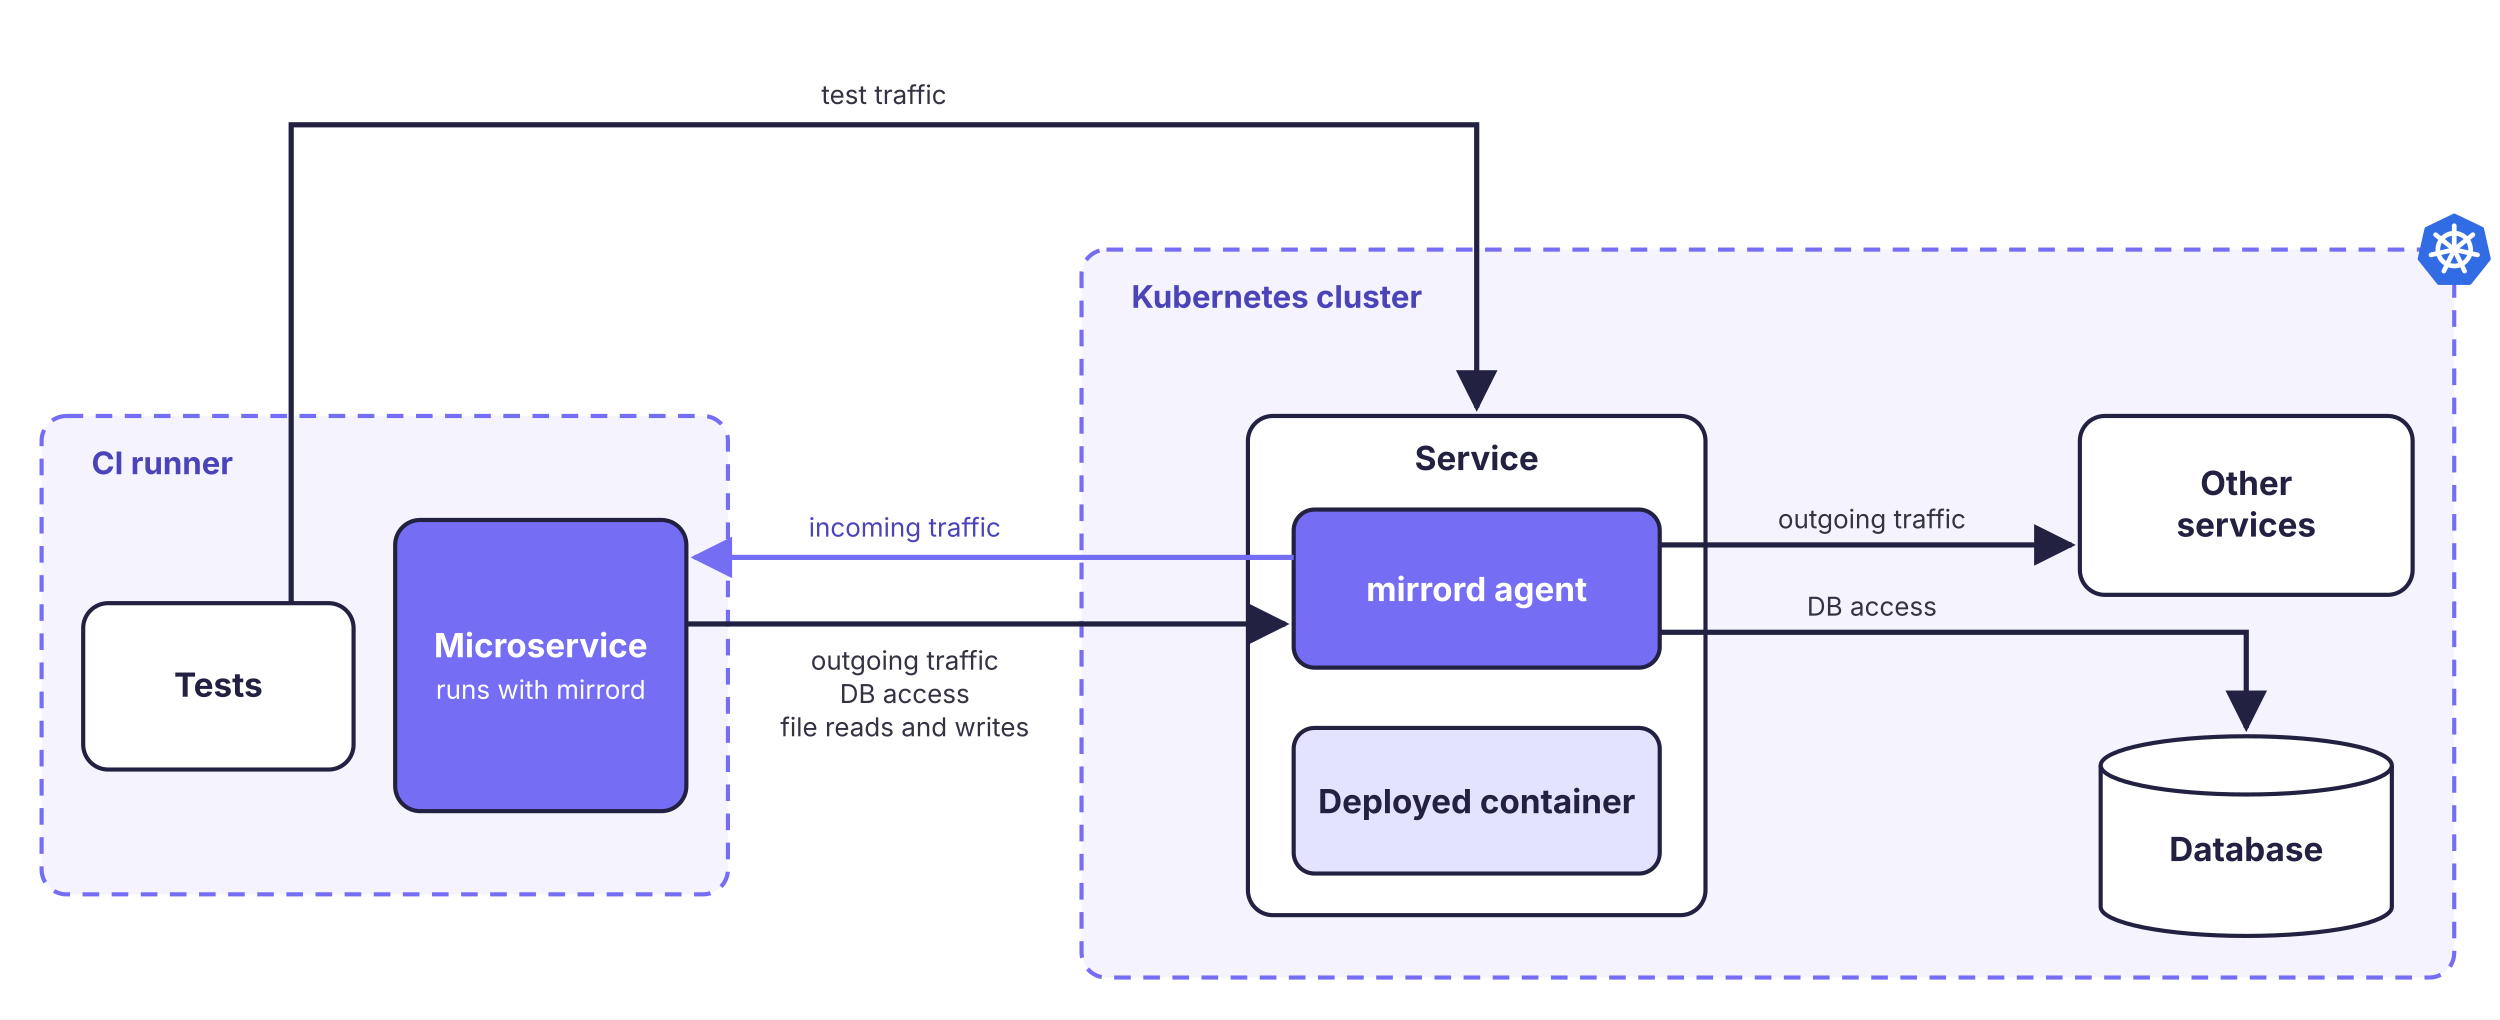
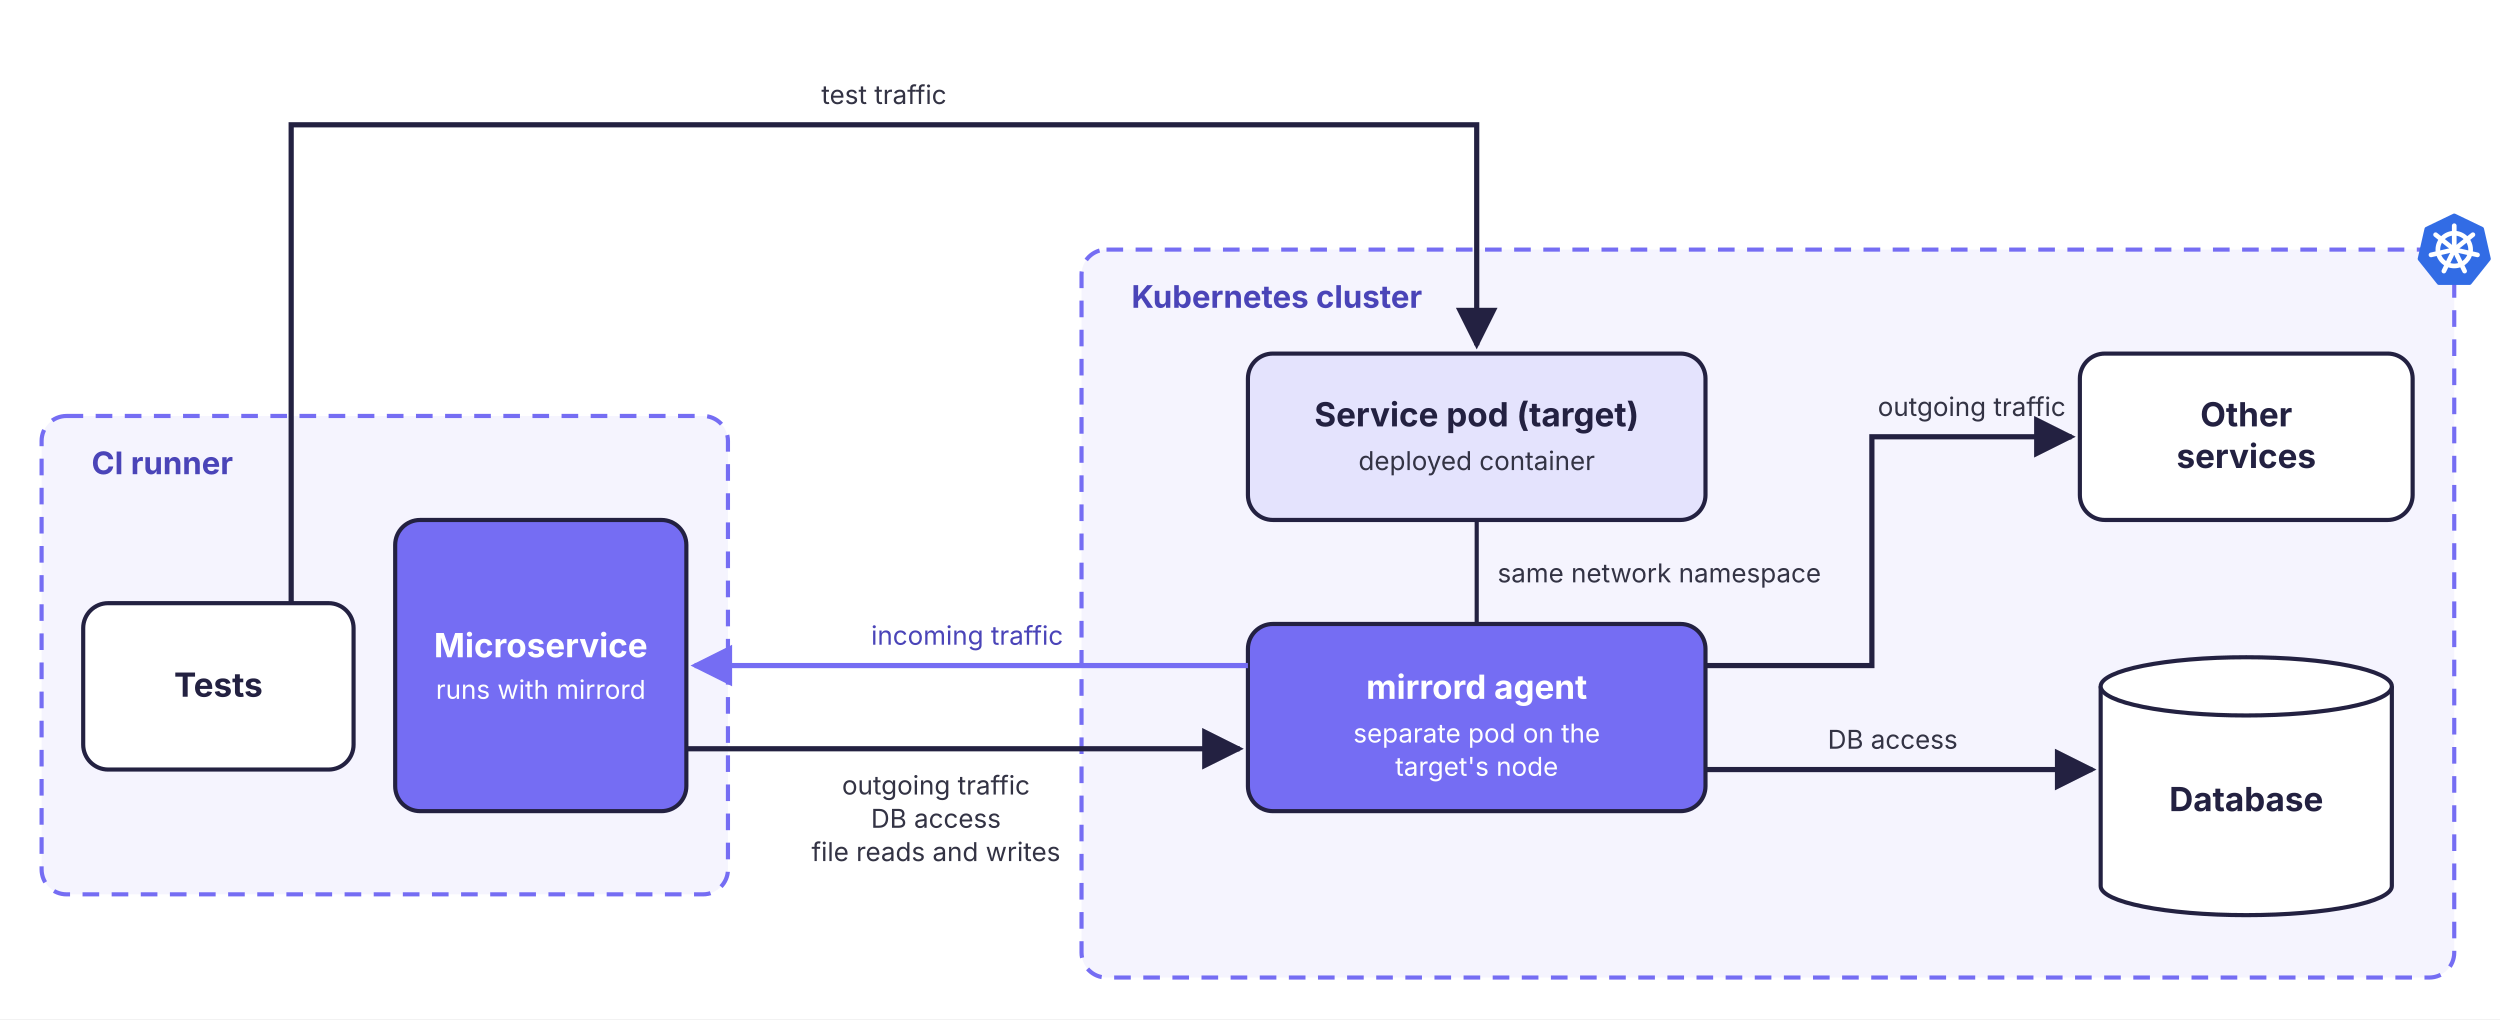
<svg xmlns="http://www.w3.org/2000/svg" viewBox="0 0 1202 490" width="1202" height="490" font-family="Inter, Helvetica, Arial, sans-serif" role="img" aria-labelledby="t d">
  <defs>
    <marker id="arrow" viewBox="0 0 10 10" refX="9" refY="5" markerWidth="8" markerHeight="8" orient="auto-start-reverse">
      <path d="M0 0 L10 5 L0 10 z" fill="#232141" />
    </marker>
    <marker id="arrow-purple" viewBox="0 0 10 10" refX="9" refY="5" markerWidth="8" markerHeight="8" orient="auto-start-reverse">
      <path d="M0 0 L10 5 L0 10 z" fill="#756DF3" />
    </marker>
    <symbol id="k8s" viewBox="0 0 32 32">
      <polygon points="16.00,1.60 27.73,7.25 30.62,19.94 22.51,30.11 9.49,30.11 1.38,19.94 4.27,7.25" fill="#326CE5" stroke="#326CE5" stroke-width="2" stroke-linejoin="round" />
      <g fill="none" stroke="#ffffff" stroke-width="2" stroke-linecap="round">
        <circle cx="16" cy="16" r="7" />
        <line x1="16.00" y1="13.40" x2="16.00" y2="5.80" />
        <line x1="18.03" y1="14.38" x2="23.97" y2="9.64" />
        <line x1="18.53" y1="16.58" x2="25.94" y2="18.27" />
        <line x1="17.13" y1="18.34" x2="20.43" y2="25.19" />
        <line x1="14.87" y1="18.34" x2="11.57" y2="25.19" />
        <line x1="13.47" y1="16.58" x2="6.06" y2="18.27" />
        <line x1="13.97" y1="14.38" x2="8.03" y2="9.64" />
      </g>
      <circle cx="16" cy="16" r="2.4" fill="#ffffff" />
    </symbol>
  </defs>
  <rect x="0" y="0" width="1202" height="490" fill="#ffffff" />
  <rect x="20" y="200" width="330" height="230" rx="12" fill="#F5F4FE" stroke="#756DF3" stroke-width="2" stroke-dasharray="8 6" />
  <text x="44" y="228" font-size="15" font-weight="700" fill="#4a44b8">CI runner</text>
  <rect x="520" y="120" width="660" height="350" rx="12" fill="#F5F4FE" stroke="#756DF3" stroke-width="2" stroke-dasharray="8 6" />
  <text x="544" y="148" font-size="15" font-weight="700" fill="#4a44b8">Kubernetes cluster</text>
  <rect x="40" y="290" width="130" height="80" rx="12" fill="#ffffff" stroke="#232141" stroke-width="2" />
  <text x="105" y="335" font-size="16" font-weight="700" fill="#232141" text-anchor="middle">Tests</text>
  <rect x="190" y="250" width="140" height="140" rx="12" fill="#756DF3" stroke="#232141" stroke-width="2" />
  <text x="260" y="316" font-size="16" font-weight="700" fill="#ffffff" text-anchor="middle">Microservice</text>
  <text x="260" y="336" font-size="12.5" fill="#ffffff" text-anchor="middle">runs with mirrord</text>
-   <polyline points="140,290 140,60 710,60 710,196" fill="none" stroke="#232141" stroke-width="2.5" marker-end="url(#arrow)" />
+   <polyline points="140,290 140,60 710,60 710,166" fill="none" stroke="#232141" stroke-width="2.5" marker-end="url(#arrow)" />
  <text x="425" y="50" font-size="12.5" fill="#333344" text-anchor="middle">test traffic</text>
-   <rect x="600" y="200" width="220" height="240" rx="12" fill="#ffffff" stroke="#232141" stroke-width="2" />
-   <text x="710" y="226" font-size="16" font-weight="700" fill="#232141" text-anchor="middle">Service</text>
-   <rect x="622" y="245" width="176" height="76" rx="10" fill="#756DF3" stroke="#232141" stroke-width="2" />
-   <text x="710" y="289" font-size="16" font-weight="700" fill="#ffffff" text-anchor="middle">mirrord agent</text>
-   <rect x="622" y="350" width="176" height="70" rx="10" fill="#E4E3FD" stroke="#232141" stroke-width="2" />
-   <text x="710" y="391" font-size="16" font-weight="700" fill="#232141" text-anchor="middle">Deployed container</text>
-   <line x1="622" y1="268" x2="334" y2="268" stroke="#756DF3" stroke-width="2.5" marker-end="url(#arrow-purple)" />
-   <text x="435" y="258" font-size="12.5" fill="#4a44b8" text-anchor="middle">incoming traffic</text>
-   <line x1="330" y1="300" x2="618" y2="300" stroke="#232141" stroke-width="2.5" marker-end="url(#arrow)" />
-   <text x="435" y="322" font-size="12.5" fill="#333344" text-anchor="middle">outgoing traffic</text>
-   <text x="435" y="338" font-size="12.5" fill="#333344" text-anchor="middle">DB access</text>
-   <text x="435" y="354" font-size="12.5" fill="#333344" text-anchor="middle">file reads and writes</text>
-   <rect x="1000" y="200" width="160" height="86" rx="12" fill="#ffffff" stroke="#232141" stroke-width="2" />
-   <text x="1080" y="238" font-size="16" font-weight="700" fill="#232141" text-anchor="middle">Other</text>
-   <text x="1080" y="258" font-size="16" font-weight="700" fill="#232141" text-anchor="middle">services</text>
-   <line x1="798" y1="262" x2="996" y2="262" stroke="#232141" stroke-width="2.5" marker-end="url(#arrow)" />
-   <text x="900" y="254" font-size="12.5" fill="#333344" text-anchor="middle">outgoing traffic</text>
-   <polyline points="798,304 1080,304 1080,350" fill="none" stroke="#232141" stroke-width="2.5" marker-end="url(#arrow)" />
-   <text x="900" y="296" font-size="12.5" fill="#333344" text-anchor="middle">DB access</text>
-   <path d="M1010 368 L1010 436 A70 14 0 0 0 1150 436 L1150 368" fill="#ffffff" stroke="#232141" stroke-width="2" />
-   <ellipse cx="1080" cy="368" rx="70" ry="14" fill="#ffffff" stroke="#232141" stroke-width="2" />
-   <text x="1080" y="414" font-size="16" font-weight="700" fill="#232141" text-anchor="middle">Database</text>
+   <rect x="600" y="170" width="220" height="80" rx="12" fill="#E4E3FD" stroke="#232141" stroke-width="2" />
+   <text x="710" y="205" font-size="16" font-weight="700" fill="#232141" text-anchor="middle">Service pod (target)</text>
+   <text x="710" y="226" font-size="12.5" fill="#333344" text-anchor="middle">deployed container</text>
+   <line x1="710" y1="250" x2="710" y2="300" stroke="#232141" stroke-width="2" />
+   <text x="720" y="280" font-size="12.5" fill="#333344">same network namespace</text>
+   <rect x="600" y="300" width="220" height="90" rx="12" fill="#756DF3" stroke="#232141" stroke-width="2" />
+   <text x="710" y="336" font-size="16" font-weight="700" fill="#ffffff" text-anchor="middle">mirrord agent</text>
+   <text x="710" y="357" font-size="12.5" fill="#ffffff" text-anchor="middle">separate pod on the</text>
+   <text x="710" y="373" font-size="12.5" fill="#ffffff" text-anchor="middle">target's node</text>
+   <line x1="600" y1="320" x2="334" y2="320" stroke="#756DF3" stroke-width="2.5" marker-end="url(#arrow-purple)" />
+   <text x="465" y="310" font-size="12.5" fill="#4a44b8" text-anchor="middle">incoming traffic</text>
+   <line x1="330" y1="360" x2="596" y2="360" stroke="#232141" stroke-width="2.5" marker-end="url(#arrow)" />
+   <text x="450" y="382" font-size="12.5" fill="#333344" text-anchor="middle">outgoing traffic</text>
+   <text x="450" y="398" font-size="12.5" fill="#333344" text-anchor="middle">DB access</text>
+   <text x="450" y="414" font-size="12.5" fill="#333344" text-anchor="middle">file reads and writes</text>
+   <rect x="1000" y="170" width="160" height="80" rx="12" fill="#ffffff" stroke="#232141" stroke-width="2" />
+   <text x="1080" y="205" font-size="16" font-weight="700" fill="#232141" text-anchor="middle">Other</text>
+   <text x="1080" y="225" font-size="16" font-weight="700" fill="#232141" text-anchor="middle">services</text>
+   <polyline points="820,320 900,320 900,210 996,210" fill="none" stroke="#232141" stroke-width="2.5" marker-end="url(#arrow)" />
+   <text x="948" y="200" font-size="12.5" fill="#333344" text-anchor="middle">outgoing traffic</text>
+   <line x1="820" y1="370" x2="1006" y2="370" stroke="#232141" stroke-width="2.5" marker-end="url(#arrow)" />
+   <text x="910" y="360" font-size="12.5" fill="#333344" text-anchor="middle">DB access</text>
+   <path d="M1010 330 L1010 426 A70 14 0 0 0 1150 426 L1150 330" fill="#ffffff" stroke="#232141" stroke-width="2" />
+   <ellipse cx="1080" cy="330" rx="70" ry="14" fill="#ffffff" stroke="#232141" stroke-width="2" />
+   <text x="1080" y="390" font-size="16" font-weight="700" fill="#232141" text-anchor="middle">Database</text>
  <use href="#k8s" x="1162" y="102" width="36" height="36" />
</svg>
